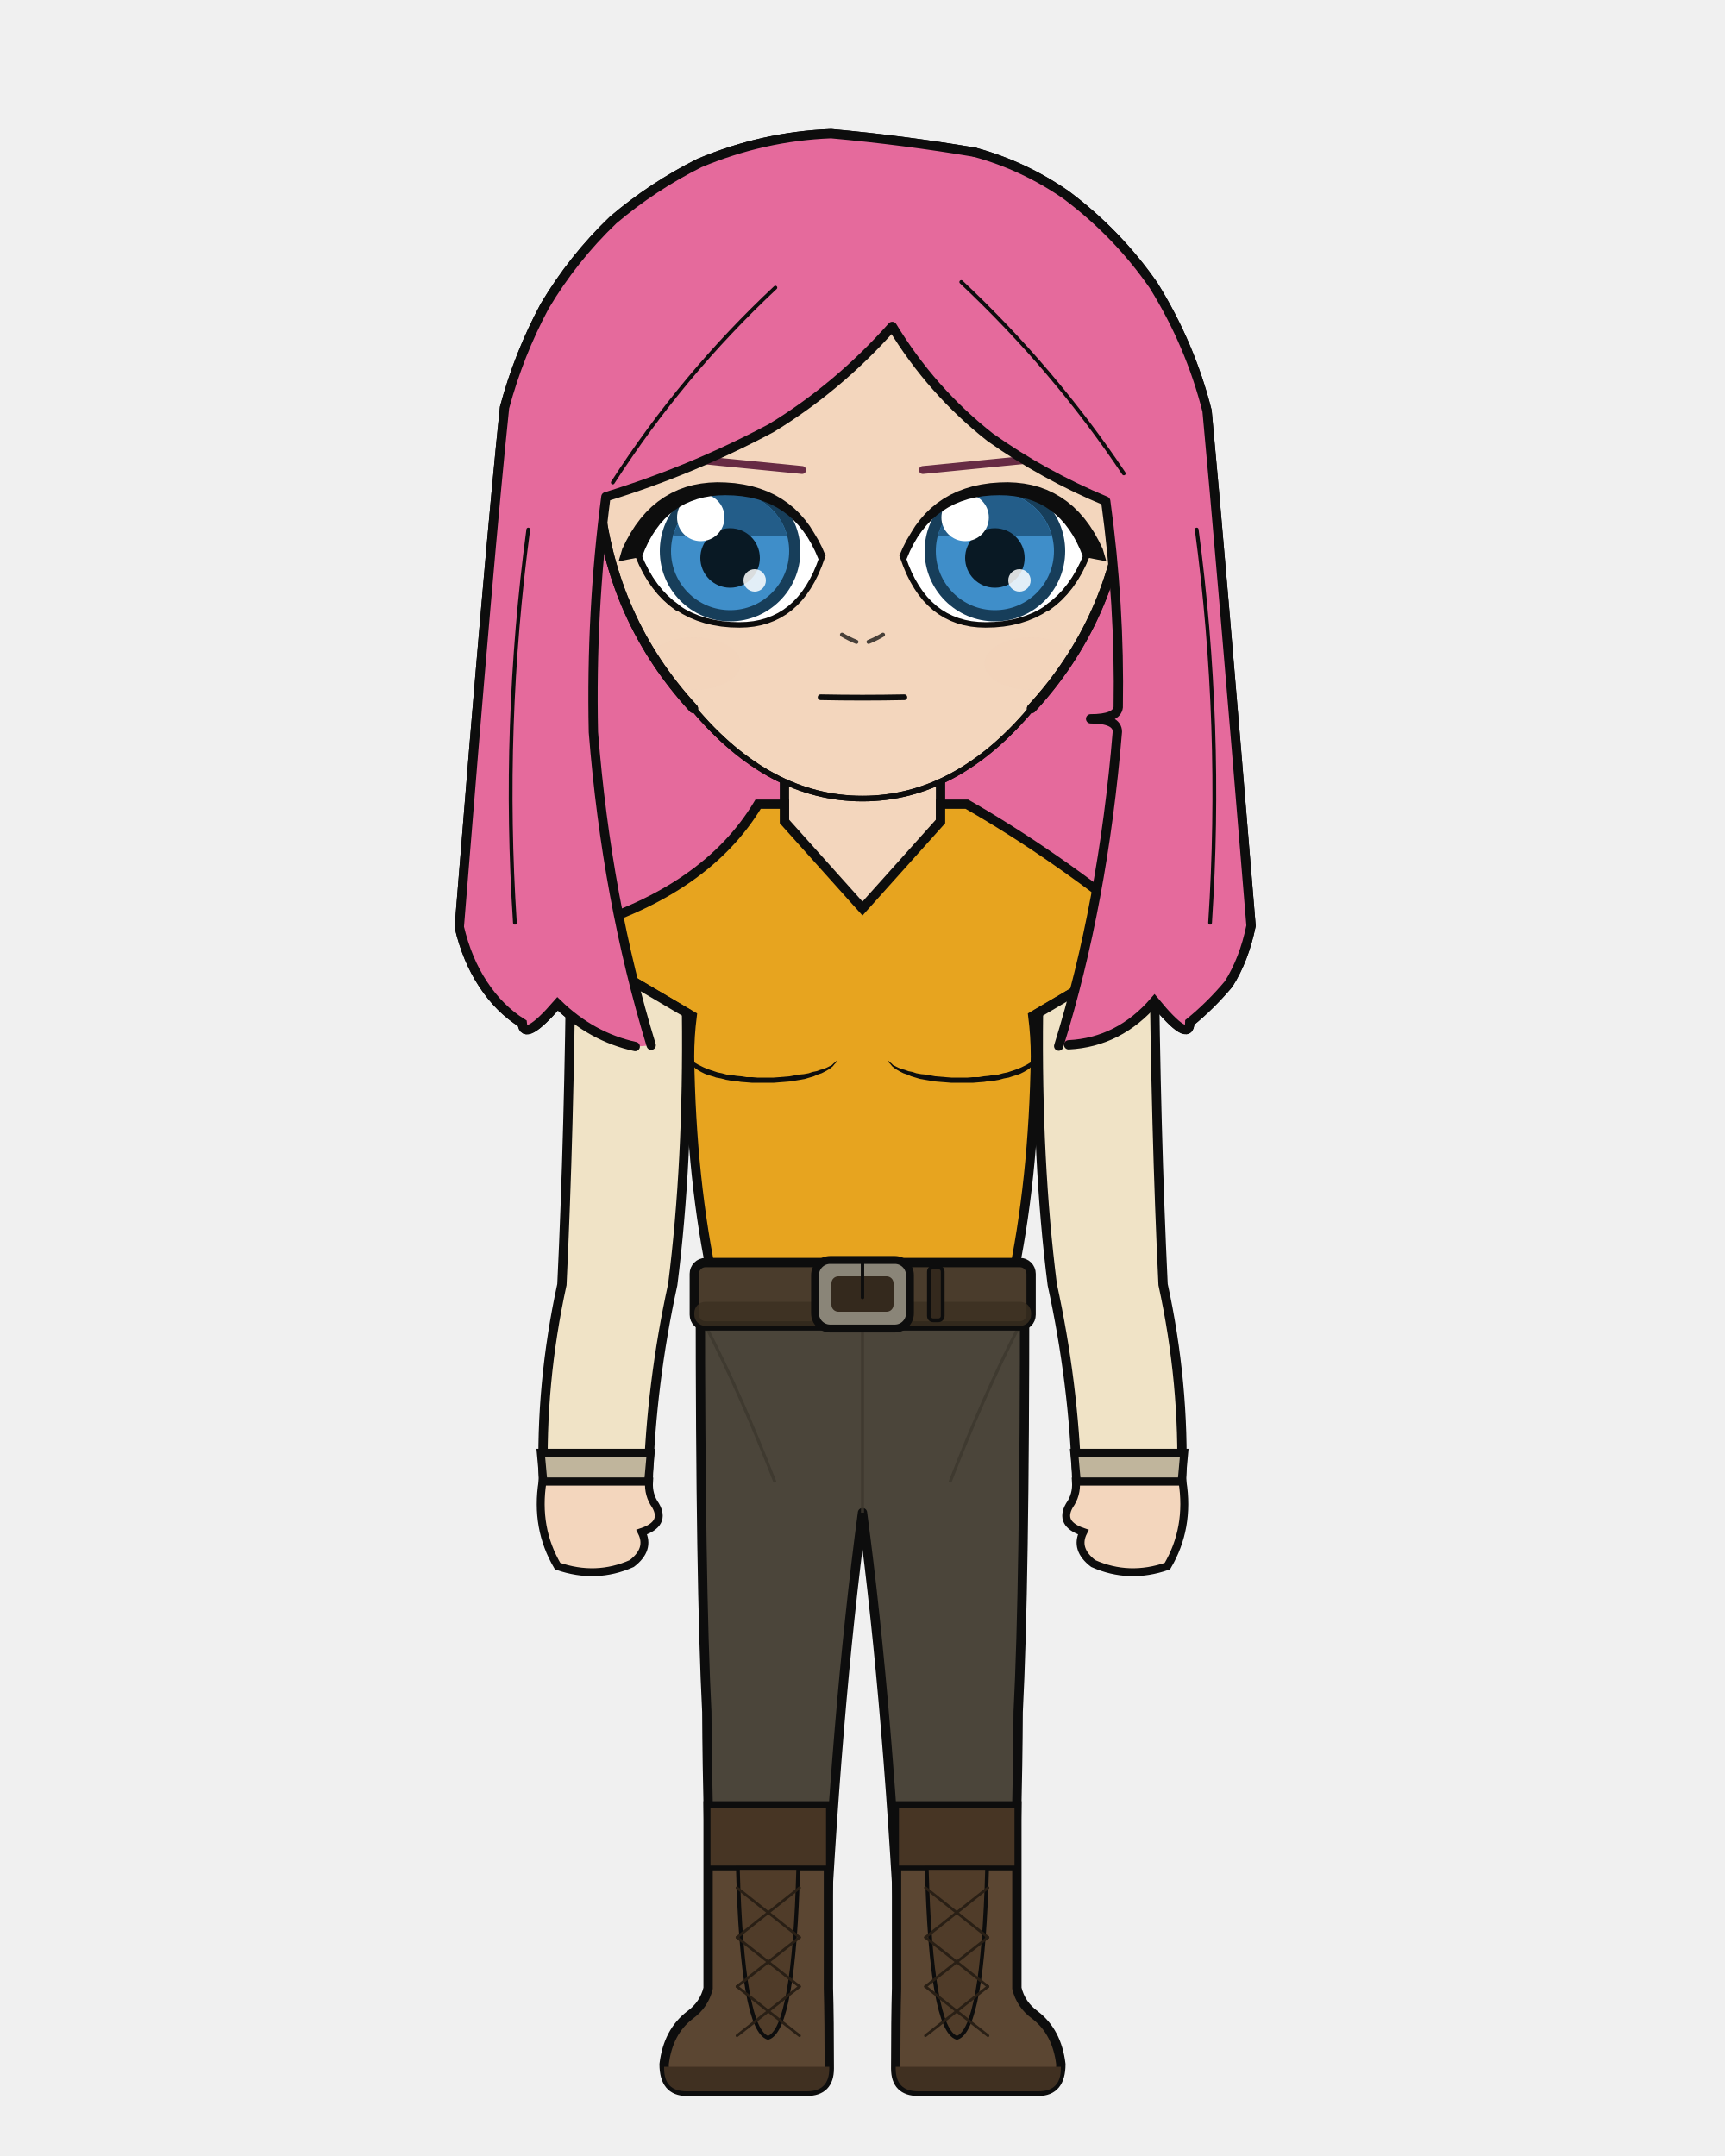
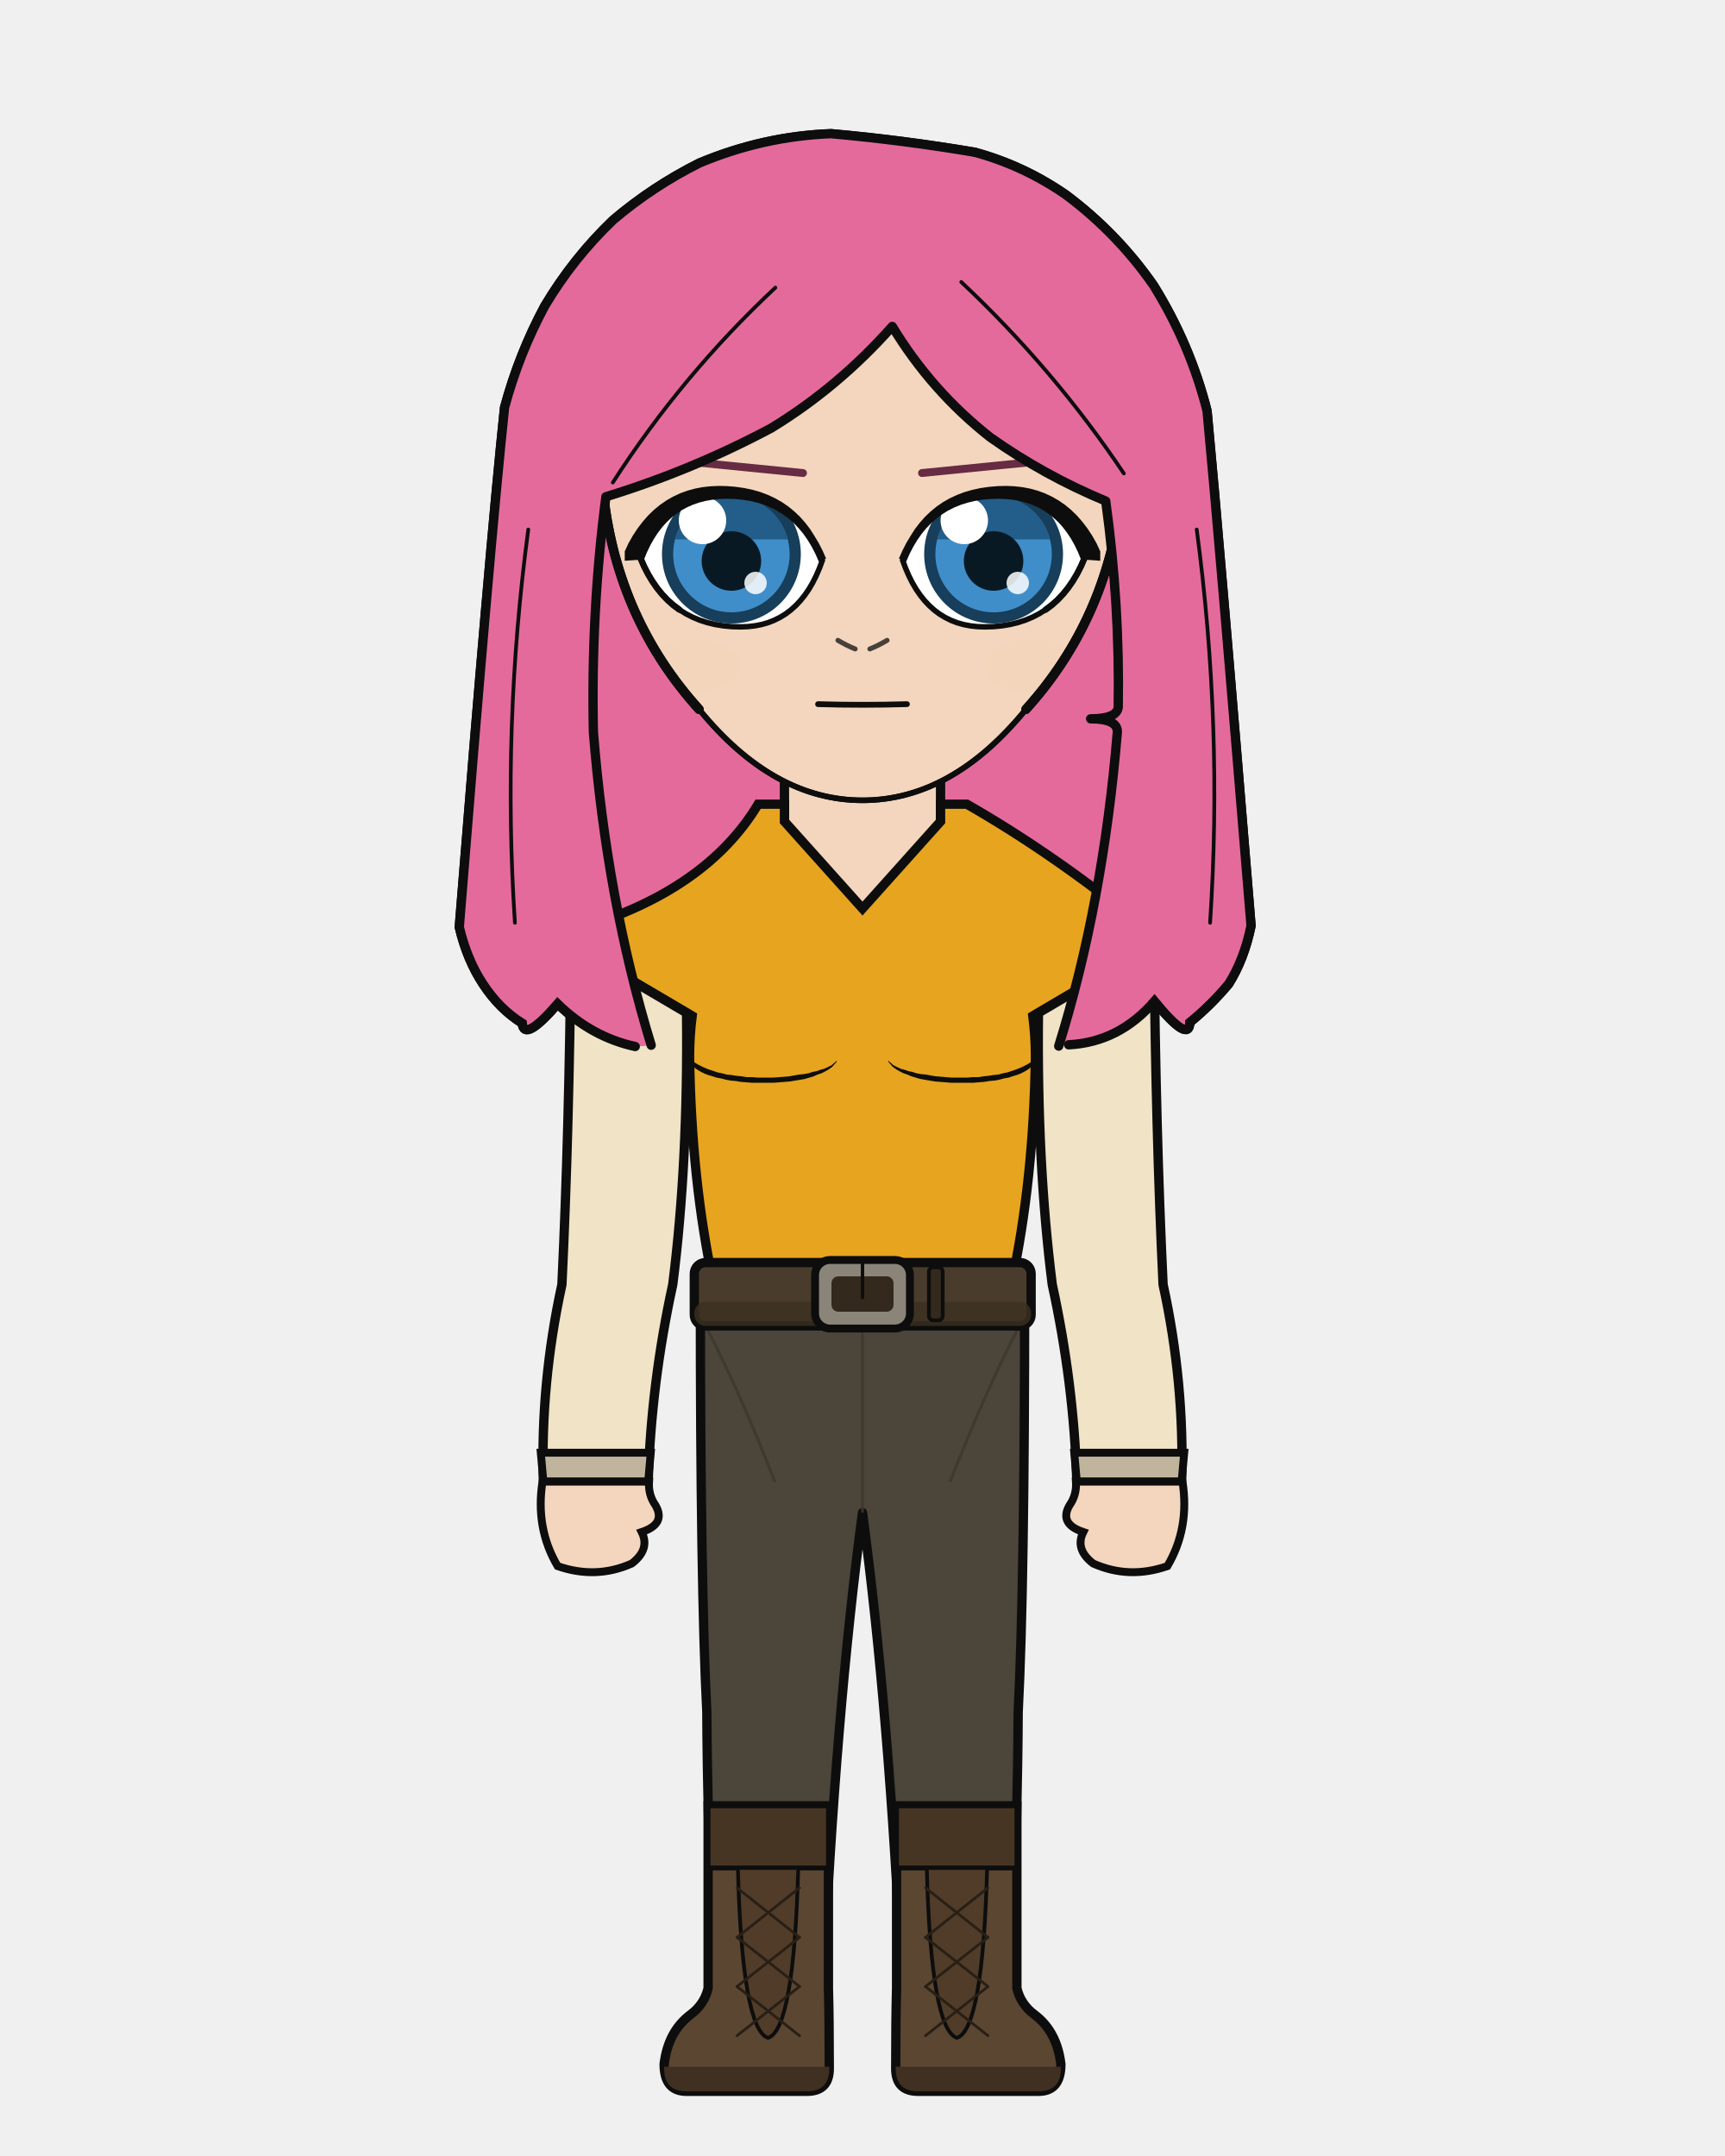
<svg xmlns="http://www.w3.org/2000/svg" width="400" height="500" viewBox="0 0 400 500">
  <defs>
    <clipPath id="hair-front">
      <path d="M 151.0 242.4 Q 140.7 208.7 137.6 169.8 Q 137.0 141.9 140.5 115.2 Q 160.4 109.1 178.8 99.3 Q 194.4 89.8 206.9 75.7 Q 216.0 90.7 229.6 101.4 Q 242.0 110.2 256.4 116.2 Q 259.7 140.2 259.3 164.0 Q 259.0 166.7 252.9 166.7 Q 259.1 166.7 259.1 169.7 Q 255.8 209.5 245.5 242.6 Q 246.7 242.4 247.8 242.3 Q 259.5 241.7 267.7 232.2 Q 275.8 242.1 275.9 237.1 Q 280.7 233.2 284.9 228.2 Q 288.5 222.5 290.1 214.7 Q 282.8 126.0 279.9 95.3 Q 276.0 79.9 267.5 66.2 Q 259.1 54.1 247.2 45.2 Q 237.4 38.4 226.0 35.3 Q 209.4 32.5 192.7 31.0 Q 177.0 31.6 162.2 37.8 Q 151.4 43.2 142.2 51.0 Q 132.9 59.9 126.3 71.0 Q 120.3 82.2 117.0 94.5 Q 113.6 126.6 106.5 215.0 Q 108.3 222.6 112.0 228.2 Q 115.8 234.0 121.1 237.3 Q 121.5 241.8 129.3 232.8 Q 137.2 240.5 147.3 242.7 Q 149.2 242.6 151.0 242.4 Z" />
    </clipPath>
  </defs>
  <path d="M 147.3 242.7 Q 137.2 240.5 129.3 232.8 Q 121.5 241.8 121.1 237.3 Q 115.8 234.0 112.0 228.2 Q 108.3 222.6 106.5 215.0 Q 113.6 126.6 117.0 94.5 Q 120.3 82.2 126.3 71.0 Q 132.9 59.9 142.2 51.0 Q 151.4 43.2 162.2 37.8 Q 177.0 31.6 192.7 31.0 Q 209.4 32.5 226.0 35.3 Q 237.4 38.4 247.2 45.2 Q 259.1 54.1 267.5 66.2 Q 276.0 79.9 279.9 95.3 Q 282.8 126.0 290.1 214.7 Q 288.5 222.5 284.9 228.2 Q 280.7 233.2 275.9 237.1 Q 275.8 242.1 267.7 232.2 Q 259.5 241.7 247.8 242.3 Q 197.6 253.5 147.3 242.7 Z" fill="#e56a9c" />
  <path d="M 147.3 242.7 Q 137.2 240.5 129.3 232.8 Q 121.5 241.8 121.1 237.3 Q 115.8 234.0 112.0 228.2 Q 108.3 222.6 106.5 215.0 Q 113.6 126.6 117.0 94.5 Q 120.3 82.2 126.3 71.0 Q 132.9 59.9 142.2 51.0 Q 151.4 43.2 162.2 37.8 Q 177.0 31.6 192.7 31.0 Q 209.4 32.5 226.0 35.3 Q 237.4 38.4 247.2 45.2 Q 259.1 54.1 267.5 66.2 Q 276.0 79.9 279.9 95.3 Q 282.8 126.0 290.1 214.7 Q 288.5 222.5 284.9 228.2 Q 280.7 233.2 275.9 237.1 Q 275.8 242.1 267.7 232.2 Q 259.5 241.7 247.8 242.3 Q 197.6 253.5 147.3 242.7 Z" fill="none" stroke="#0d0d0d" stroke-width="2.16" stroke-linecap="round" stroke-linejoin="round" />
  <path d="M 181.9 199.2 Q 168.4 215.1 141.0 223.6 Q 136.7 224.9 136.7 229.2 Q 136.7 235.6 150.8 235.6 L 154.9 235.6 L 154.9 231.3 L 164.8 231.3 Q 164.2 240.4 164.2 245.0 Q 164.2 246.5 165.4 247.2 Q 166.5 247.9 166.5 249.4 Q 167.1 275.6 169.8 297.9 Q 169.8 318.7 169.8 335.7 L 194.2 335.7 L 200.0 335.7 L 205.8 335.7 L 230.2 335.7 Q 230.2 318.7 230.2 297.9 Q 232.9 275.6 233.5 249.4 Q 233.5 247.9 234.6 247.2 Q 235.8 246.5 235.8 245.0 Q 235.8 240.4 235.2 235.6 L 235.2 231.3 L 245.1 231.3 L 245.1 235.6 L 249.2 235.6 Q 263.3 235.6 263.3 229.2 Q 263.3 224.9 259.0 223.6 Q 239.2 206.9 218.1 199.2 Z" fill="#f3d6bd" stroke="#0d0d0d" stroke-width="2.16" />
  <rect x="181.9" y="172.5" width="36.3" height="38.0" rx="12.7" fill="#f3d6bd" />
  <line x1="181.9" y1="172.5" x2="181.9" y2="199.2" stroke="#0d0d0d" stroke-width="2.16" />
  <line x1="218.1" y1="172.5" x2="218.1" y2="199.2" stroke="#0d0d0d" stroke-width="2.16" />
  <path d="M 162.4 300.1 L 237.6 300.1 Q 237.6 367.9 236.1 397.0 Q 236.0 419.4 234.6 461.1 L 209.2 461.1 Q 206.2 397.0 200.0 350.8 Q 193.8 397.0 190.8 461.1 L 165.4 461.1 Q 164.0 419.4 163.9 397.0 Q 162.4 367.9 162.4 300.1 Z" fill="#4b453a" stroke="#0d0d0d" stroke-width="2.16" stroke-linejoin="round" />
  <line x1="200.0" y1="306.2" x2="200.0" y2="350.8" stroke="#3c372d" stroke-width="0.71" opacity="0.8" />
  <path d="M 164.0 308.2 Q 171.8 323.4 179.7 343.7" fill="none" stroke="#3c372d" stroke-width="0.71" opacity="0.8" />
  <path d="M 236.0 308.2 Q 228.2 323.4 220.3 343.7" fill="none" stroke="#3c372d" stroke-width="0.71" opacity="0.8" />
  <path d="M 192.1 418.8 L 192.1 461.1 Q 192.3 468.3 192.3 479.7 Q 192.3 485.0 187.1 485.0 L 159.2 485.0 Q 154.0 485.0 154.0 478.7 Q 154.9 471.2 160.0 467.3 Q 163.3 464.9 164.2 461.1 L 164.2 418.8 Z" fill="#5b4632" stroke="#0d0d0d" stroke-width="2.16" />
  <path d="M 192.3 479.3 L 154.0 479.3 L 154.0 479.7 Q 154.0 485.0 159.2 485.0 L 187.1 485.0 Q 192.3 485.0 192.3 479.7 Z" fill="#403021" />
  <rect x="164.2" y="418.8" width="27.9" height="14.4" fill="#473524" stroke="#0d0d0d" stroke-width="1.11" />
  <path d="M 171.1 433.2 L 185.1 433.2 Q 184.1 470.7 178.1 472.6 Q 172.1 470.7 171.1 433.2 Z" fill="#503c29" stroke="#0d0d0d" stroke-width="0.87" />
  <line x1="185.4" y1="437.8" x2="170.9" y2="449.3" stroke="#291f15" stroke-width="0.63" stroke-linecap="round" />
  <line x1="170.9" y1="437.8" x2="185.4" y2="449.3" stroke="#291f15" stroke-width="0.63" stroke-linecap="round" />
  <line x1="185.4" y1="449.3" x2="170.9" y2="460.7" stroke="#291f15" stroke-width="0.63" stroke-linecap="round" />
  <line x1="170.9" y1="449.3" x2="185.4" y2="460.7" stroke="#291f15" stroke-width="0.63" stroke-linecap="round" />
  <line x1="185.4" y1="460.7" x2="170.9" y2="472.1" stroke="#291f15" stroke-width="0.63" stroke-linecap="round" />
  <line x1="170.9" y1="460.7" x2="185.4" y2="472.1" stroke="#291f15" stroke-width="0.63" stroke-linecap="round" />
  <path d="M 207.9 418.8 L 207.9 461.1 Q 207.7 468.3 207.7 479.7 Q 207.7 485.0 212.9 485.0 L 240.8 485.0 Q 246.0 485.0 246.0 478.7 Q 245.1 471.2 240.0 467.3 Q 236.7 464.9 235.8 461.1 L 235.8 418.8 Z" fill="#5b4632" stroke="#0d0d0d" stroke-width="2.16" />
  <path d="M 207.7 479.3 L 246.0 479.3 L 246.0 479.7 Q 246.0 485.0 240.8 485.0 L 212.9 485.0 Q 207.7 485.0 207.7 479.7 Z" fill="#403021" />
  <rect x="207.9" y="418.8" width="27.9" height="14.4" fill="#473524" stroke="#0d0d0d" stroke-width="1.11" />
  <path d="M 214.9 433.2 L 228.9 433.2 Q 227.9 470.7 221.9 472.6 Q 215.9 470.7 214.9 433.2 Z" fill="#503c29" stroke="#0d0d0d" stroke-width="0.87" />
  <line x1="229.1" y1="437.8" x2="214.6" y2="449.3" stroke="#291f15" stroke-width="0.63" stroke-linecap="round" />
  <line x1="214.6" y1="437.8" x2="229.1" y2="449.3" stroke="#291f15" stroke-width="0.63" stroke-linecap="round" />
  <line x1="229.1" y1="449.3" x2="214.6" y2="460.7" stroke="#291f15" stroke-width="0.63" stroke-linecap="round" />
  <line x1="214.6" y1="449.3" x2="229.1" y2="460.7" stroke="#291f15" stroke-width="0.63" stroke-linecap="round" />
  <line x1="229.1" y1="460.7" x2="214.6" y2="472.1" stroke="#291f15" stroke-width="0.63" stroke-linecap="round" />
  <line x1="214.6" y1="460.7" x2="229.1" y2="472.1" stroke="#291f15" stroke-width="0.63" stroke-linecap="round" />
  <path d="M 175.8 186.5 Q 163.8 206.5 134.4 215.3 Q 127.7 216.3 133.5 219.7 L 160.5 235.6 Q 159.9 240.3 159.9 245.0 Q 160.3 273.8 165.5 297.9 Q 165.2 299.1 165.2 300.1 L 234.8 300.1 Q 234.8 299.1 234.5 297.9 Q 239.7 273.8 240.1 245.0 Q 240.1 240.3 239.5 235.6 L 266.5 219.7 Q 272.3 216.3 265.6 215.3 Q 244.8 198.3 224.2 186.5 L 218.1 186.5 L 218.1 190.5 L 200.0 210.7 L 181.9 190.5 L 181.9 186.5 Z" fill="#e7a41f" stroke="#0d0d0d" stroke-width="2.16" />
  <path d="M 159.9 245.0 L 160.1 245.4 L 160.3 245.7 L 160.6 246.0 L 160.9 246.3 L 161.4 246.6 L 161.9 246.9 L 162.5 247.2 L 163.1 247.5 L 163.8 247.8 L 164.6 248.1 L 165.5 248.4 L 166.4 248.7 L 167.4 248.9 L 168.5 249.2 L 169.6 249.3 L 170.8 249.5 L 171.9 249.6 L 173.1 249.8 L 174.4 249.8 L 175.6 249.9 L 176.9 249.9 L 178.2 249.9 L 179.4 249.9 L 180.7 249.8 L 181.9 249.7 L 183.1 249.6 L 184.2 249.4 L 185.3 249.2 L 186.4 249.1 L 187.5 248.9 L 188.4 248.6 L 189.4 248.4 L 190.2 248.1 L 191.0 247.9 L 191.7 247.6 L 192.3 247.3 L 192.9 247.0 L 193.3 246.6 L 193.7 246.3 L 194.1 245.9 L 194.1 245.9 L 193.9 246.4 L 193.5 246.8 L 193.1 247.3 L 192.6 247.7 L 192.0 248.1 L 191.3 248.5 L 190.5 248.9 L 189.6 249.2 L 188.7 249.6 L 187.7 249.9 L 186.7 250.2 L 185.6 250.4 L 184.4 250.6 L 183.2 250.8 L 182.0 250.9 L 180.7 251.0 L 179.5 251.1 L 178.2 251.1 L 176.9 251.1 L 175.6 251.1 L 174.3 251.1 L 173.1 251.0 L 171.8 250.9 L 170.6 250.7 L 169.4 250.6 L 168.3 250.4 L 167.2 250.1 L 166.1 249.9 L 165.2 249.6 L 164.2 249.3 L 163.4 249.0 L 162.6 248.6 L 161.9 248.2 L 161.3 247.8 L 160.8 247.3 L 160.4 246.9 L 160.1 246.4 L 159.9 245.9 L 159.8 245.4 L 159.9 245.0 Z" fill="#0d0d0d" stroke="none" />
  <path d="M 240.1 245.0 L 239.9 245.4 L 239.7 245.7 L 239.4 246.0 L 239.1 246.3 L 238.6 246.6 L 238.1 246.9 L 237.5 247.2 L 236.9 247.5 L 236.2 247.8 L 235.4 248.1 L 234.5 248.4 L 233.6 248.7 L 232.6 248.9 L 231.5 249.2 L 230.4 249.3 L 229.2 249.5 L 228.1 249.6 L 226.9 249.8 L 225.6 249.8 L 224.4 249.9 L 223.1 249.9 L 221.8 249.9 L 220.6 249.9 L 219.3 249.8 L 218.1 249.7 L 216.9 249.6 L 215.8 249.4 L 214.7 249.2 L 213.6 249.1 L 212.5 248.9 L 211.6 248.6 L 210.6 248.4 L 209.8 248.1 L 209.0 247.9 L 208.3 247.6 L 207.7 247.3 L 207.1 247.0 L 206.7 246.6 L 206.3 246.3 L 205.9 245.9 L 205.9 245.9 L 206.1 246.4 L 206.5 246.8 L 206.9 247.3 L 207.4 247.7 L 208.0 248.1 L 208.7 248.5 L 209.5 248.9 L 210.4 249.2 L 211.3 249.6 L 212.3 249.9 L 213.3 250.2 L 214.4 250.4 L 215.6 250.6 L 216.8 250.8 L 218.0 250.9 L 219.3 251.0 L 220.5 251.1 L 221.8 251.1 L 223.1 251.1 L 224.4 251.1 L 225.7 251.1 L 226.9 251.0 L 228.2 250.9 L 229.4 250.7 L 230.6 250.6 L 231.7 250.4 L 232.8 250.1 L 233.9 249.9 L 234.8 249.6 L 235.8 249.3 L 236.6 249.0 L 237.4 248.6 L 238.1 248.2 L 238.7 247.8 L 239.2 247.3 L 239.6 246.9 L 239.9 246.4 L 240.1 245.9 L 240.2 245.4 L 240.1 245.0 Z" fill="#0d0d0d" stroke="none" />
  <rect x="161.0" y="292.8" width="78.1" height="14.7" rx="2.6" fill="#4a3c2c" stroke="#0d0d0d" stroke-width="2.16" />
  <rect x="161.0" y="301.9" width="78.1" height="5.6" rx="2.6" fill="#3b2f21" opacity="0.8" />
  <rect x="189.0" y="292.2" width="22.0" height="15.9" rx="3.5" fill="#8a8578" stroke="#0d0d0d" stroke-width="1.83" />
  <rect x="192.8" y="296.0" width="14.4" height="8.2" rx="1.6" fill="#34291d" />
  <line x1="200.0" y1="292.2" x2="200.0" y2="300.9" stroke="#0d0d0d" stroke-width="0.79" stroke-linecap="round" />
  <rect x="215.4" y="293.9" width="3.2" height="12.3" rx="1.0" fill="#34291d" stroke="#0d0d0d" stroke-width="0.87" />
  <path d="M 159.2 234.9 L 132.4 219.1 Q 132.0 262.4 130.3 297.9 Q 125.3 320.8 126.0 343.6 L 150.3 343.6 Q 151.0 320.8 156.0 297.9 Q 159.6 269.5 159.2 234.9 Z" fill="#f0e3c6" stroke="#0d0d0d" stroke-width="2.16" />
  <path d="M 125.4 336.9 L 150.9 336.9 L 150.3 343.6 L 126.0 343.6 Z" fill="#c0b59c" stroke="#0d0d0d" stroke-width="1.83" />
  <path d="M 125.8 343.6 Q 124.1 354.4 129.3 363.2 Q 138.2 366.3 146.5 362.6 Q 150.8 359.3 148.8 355.3 Q 154.5 353.4 152.0 349.1 Q 150.3 346.7 150.5 343.6 Z" fill="#f3d6bd" stroke="#0d0d0d" stroke-width="1.83" />
  <path d="M 240.8 234.9 L 267.6 219.1 Q 268.0 262.4 269.7 297.9 Q 274.7 320.8 274.0 343.6 L 249.7 343.6 Q 249.0 320.8 244.0 297.9 Q 240.4 269.5 240.8 234.9 Z" fill="#f0e3c6" stroke="#0d0d0d" stroke-width="2.16" />
  <path d="M 249.1 336.9 L 274.6 336.9 L 274.0 343.6 L 249.7 343.6 Z" fill="#c0b59c" stroke="#0d0d0d" stroke-width="1.83" />
  <path d="M 274.2 343.6 Q 275.9 354.4 270.7 363.2 Q 261.8 366.3 253.5 362.6 Q 249.2 359.3 251.2 355.3 Q 245.5 353.4 248.0 349.1 Q 249.7 346.7 249.5 343.6 Z" fill="#f3d6bd" stroke="#0d0d0d" stroke-width="1.83" />
  <defs>
    <mask id="bust-9216be6920" maskUnits="userSpaceOnUse" x="0" y="0" width="400" height="500">
      <path d="M 160.5 235.6 Q 159.9 240.3 159.9 245.0 Q 160.3 273.8 165.5 297.9 L 168.4 297.9 Q 164.9 269.9 164.9 235.6 Z M 239.5 235.6 Q 240.1 240.3 240.1 245.0 Q 239.7 273.8 234.5 297.9 L 231.6 297.9 Q 235.1 269.9 235.1 235.6 Z" fill="white" />
    </mask>
    <clipPath id="bust-arms-363a03a565">
      <path d="M 159.2 234.9 L 132.4 219.1 Q 132.0 262.4 130.3 297.9 Q 125.3 320.8 126.0 343.6 L 150.3 343.6 Q 151.0 320.8 156.0 297.9 Q 159.6 269.5 159.2 234.9 Z" />
      <path d="M 240.8 234.9 L 267.6 219.1 Q 268.0 262.4 269.7 297.9 Q 274.7 320.8 274.0 343.6 L 249.7 343.6 Q 249.0 320.8 244.0 297.9 Q 240.4 269.5 240.8 234.9 Z" />
    </clipPath>
  </defs>
  <g mask="url(#bust-9216be6920)">
    <path d="M 175.8 186.5 Q 163.8 206.5 134.4 215.3 Q 127.7 216.3 133.5 219.7 L 160.5 235.6 Q 159.9 240.3 159.9 245.0 Q 160.3 273.8 165.5 297.9 Q 165.2 299.1 165.2 300.1 L 234.8 300.1 Q 234.8 299.1 234.5 297.9 Q 239.7 273.8 240.1 245.0 Q 240.1 240.3 239.5 235.6 L 266.5 219.7 Q 272.3 216.3 265.6 215.3 Q 244.8 198.3 224.2 186.5 L 218.1 186.5 L 218.1 190.5 L 200.0 210.7 L 181.9 190.5 L 181.9 186.5 Z" fill="#e7a41f" stroke="#0d0d0d" stroke-width="2.16" />
    <path d="M 159.9 245.0 L 160.1 245.4 L 160.3 245.7 L 160.6 246.0 L 160.9 246.3 L 161.4 246.6 L 161.9 246.9 L 162.5 247.2 L 163.1 247.5 L 163.8 247.8 L 164.6 248.1 L 165.5 248.4 L 166.4 248.7 L 167.4 248.9 L 168.5 249.2 L 169.6 249.3 L 170.8 249.5 L 171.9 249.6 L 173.1 249.8 L 174.4 249.8 L 175.6 249.9 L 176.9 249.9 L 178.2 249.9 L 179.4 249.9 L 180.7 249.8 L 181.9 249.7 L 183.1 249.6 L 184.2 249.4 L 185.3 249.2 L 186.4 249.1 L 187.5 248.9 L 188.4 248.6 L 189.4 248.4 L 190.2 248.1 L 191.0 247.9 L 191.7 247.6 L 192.3 247.3 L 192.9 247.0 L 193.3 246.6 L 193.7 246.3 L 194.1 245.9 L 194.1 245.9 L 193.9 246.4 L 193.5 246.8 L 193.1 247.3 L 192.6 247.7 L 192.0 248.1 L 191.3 248.5 L 190.5 248.9 L 189.6 249.2 L 188.7 249.6 L 187.7 249.9 L 186.7 250.2 L 185.6 250.4 L 184.4 250.6 L 183.2 250.8 L 182.0 250.9 L 180.7 251.0 L 179.5 251.1 L 178.2 251.1 L 176.9 251.1 L 175.6 251.1 L 174.3 251.1 L 173.1 251.0 L 171.8 250.9 L 170.6 250.7 L 169.4 250.6 L 168.3 250.4 L 167.2 250.1 L 166.1 249.9 L 165.2 249.6 L 164.2 249.3 L 163.4 249.0 L 162.6 248.6 L 161.9 248.2 L 161.3 247.8 L 160.8 247.3 L 160.4 246.9 L 160.1 246.4 L 159.9 245.9 L 159.8 245.4 L 159.9 245.0 Z" fill="#0d0d0d" stroke="none" />
    <path d="M 240.1 245.0 L 239.9 245.4 L 239.7 245.7 L 239.4 246.0 L 239.1 246.3 L 238.6 246.6 L 238.1 246.9 L 237.5 247.2 L 236.9 247.5 L 236.2 247.8 L 235.4 248.1 L 234.5 248.4 L 233.6 248.7 L 232.6 248.9 L 231.5 249.2 L 230.4 249.3 L 229.2 249.5 L 228.1 249.6 L 226.9 249.8 L 225.6 249.8 L 224.4 249.9 L 223.1 249.9 L 221.8 249.9 L 220.6 249.9 L 219.3 249.8 L 218.1 249.7 L 216.9 249.6 L 215.8 249.4 L 214.7 249.2 L 213.6 249.1 L 212.5 248.9 L 211.6 248.6 L 210.6 248.4 L 209.8 248.1 L 209.0 247.9 L 208.3 247.6 L 207.7 247.3 L 207.1 247.0 L 206.7 246.6 L 206.3 246.3 L 205.9 245.9 L 205.9 245.9 L 206.1 246.4 L 206.5 246.8 L 206.9 247.3 L 207.4 247.7 L 208.0 248.1 L 208.7 248.5 L 209.5 248.9 L 210.4 249.2 L 211.3 249.6 L 212.3 249.9 L 213.3 250.2 L 214.4 250.4 L 215.6 250.6 L 216.8 250.8 L 218.0 250.9 L 219.3 251.0 L 220.5 251.1 L 221.8 251.1 L 223.1 251.1 L 224.4 251.1 L 225.7 251.1 L 226.9 251.0 L 228.2 250.9 L 229.4 250.7 L 230.6 250.6 L 231.7 250.4 L 232.8 250.1 L 233.9 249.9 L 234.8 249.6 L 235.8 249.3 L 236.6 249.0 L 237.4 248.6 L 238.1 248.2 L 238.7 247.8 L 239.2 247.3 L 239.6 246.9 L 239.9 246.4 L 240.1 245.9 L 240.2 245.4 L 240.1 245.0 Z" fill="#0d0d0d" stroke="none" />
    <rect x="161.0" y="292.8" width="78.1" height="14.7" rx="2.6" fill="#4a3c2c" stroke="#0d0d0d" stroke-width="2.16" />
    <rect x="161.0" y="301.9" width="78.1" height="5.6" rx="2.6" fill="#3b2f21" opacity="0.8" />
    <rect x="189.0" y="292.2" width="22.0" height="15.9" rx="3.5" fill="#8a8578" stroke="#0d0d0d" stroke-width="1.83" />
    <rect x="192.8" y="296.0" width="14.4" height="8.2" rx="1.6" fill="#34291d" />
    <line x1="200.0" y1="292.2" x2="200.0" y2="300.9" stroke="#0d0d0d" stroke-width="0.79" stroke-linecap="round" />
    <rect x="215.4" y="293.9" width="3.2" height="12.3" rx="1.0" fill="#34291d" stroke="#0d0d0d" stroke-width="0.87" />
  </g>
  <path d="M 160.5 235.6 Q 159.9 240.3 159.9 245.0 Q 160.3 273.8 165.5 297.9  M 239.5 235.6 Q 240.1 240.3 240.1 245.0 Q 239.7 273.8 234.5 297.9 " fill="none" stroke="#0d0d0d" stroke-width="2.16" stroke-linecap="round" clip-path="url(#bust-arms-363a03a565)" />
-   <path d="M 200.0 47.9 Q 225.7 47.9 243.9 67.6 Q 262.1 87.3 261.1 115.2 Q 258.2 143.7 239.2 164.3 Q 221.7 185.2 200.0 185.2 Q 178.3 185.2 160.8 164.3 Q 141.8 143.7 138.9 115.2 Q 137.9 87.3 156.1 67.6 Q 174.3 47.9 200.0 47.9 Z" fill="#f3d6bd" />
-   <path d="M 160.8 164.3 Q 141.8 143.7 138.9 115.2 Q 137.9 87.3 156.1 67.6 Q 174.3 47.9 200.0 47.9 Q 225.7 47.9 243.9 67.6 Q 262.1 87.3 261.1 115.2 Q 258.2 143.7 239.2 164.3" fill="none" stroke="#0d0d0d" stroke-width="2.16" stroke-linecap="round" />
-   <path d="M 239.2 164.3 Q 221.7 185.2 200.0 185.2 Q 178.3 185.2 160.8 164.3" fill="none" stroke="#0d0d0d" stroke-width="1.29" stroke-linecap="round" />
-   <line x1="186.0" y1="109.0" x2="152.6" y2="105.7" stroke="#672b44" stroke-width="1.83" stroke-linecap="round" />
+   <path d="M 200.0 47.9 Q 225.4 47.9 243.3 67.6 Q 261.2 87.3 260.0 115.2 Q 256.6 143.8 237.9 164.5 Q 220.7 185.6 200.0 185.6 Q 179.3 185.6 162.1 164.5 Q 143.4 143.8 140.0 115.2 Q 138.8 87.3 156.7 67.6 Q 174.6 47.9 200.0 47.9 Z" fill="#f3d6bd" />
+   <path d="M 162.1 164.5 Q 143.4 143.8 140.0 115.2 Q 138.8 87.3 156.7 67.6 Q 174.6 47.9 200.0 47.9 Q 225.4 47.9 243.3 67.6 Q 261.2 87.3 260.0 115.2 Q 256.6 143.8 237.9 164.5" fill="none" stroke="#0d0d0d" stroke-width="2.16" stroke-linecap="round" />
+   <path d="M 237.9 164.5 Q 220.7 185.6 200.0 185.6 Q 179.3 185.6 162.1 164.5" fill="none" stroke="#0d0d0d" stroke-width="1.29" stroke-linecap="round" />
+   <line x1="186.2" y1="109.7" x2="153.0" y2="106.4" stroke="#672b44" stroke-width="1.83" stroke-linecap="round" />
  <defs>
    <clipPath id="eye-l">
-       <path d="M 190.6 129.3 Q 184.5 113.9 168.3 113.9 Q 153.5 113.9 148.0 128.8 Q 154.4 144.9 171.5 144.9 Q 185.4 144.9 190.6 129.3 Z" />
+       <path d="M 190.7 129.9 Q 184.6 114.8 168.5 114.8 Q 154.1 114.8 148.5 129.4 Q 154.9 145.4 171.7 145.4 Q 185.4 145.4 190.7 129.9 Z" />
    </clipPath>
  </defs>
-   <path d="M 190.6 129.3 Q 184.5 113.9 168.3 113.9 Q 153.5 113.9 148.0 128.8 Q 154.4 144.9 171.5 144.9 Q 185.4 144.9 190.6 129.3 Z" fill="white" stroke="none" />
+   <path d="M 190.7 129.9 Q 184.6 114.8 168.5 114.8 Q 154.1 114.8 148.5 129.4 Q 154.9 145.4 171.7 145.4 Q 185.4 145.4 190.7 129.9 Z" fill="white" stroke="none" />
  <g clip-path="url(#eye-l)">
-     <circle cx="169.3" cy="127.8" r="16.3" fill="#173e5a" />
-     <circle cx="169.3" cy="127.8" r="13.7" fill="#3f8ec9" />
-     <path d="M 156.08 124.38 A 13.67 13.67 0 0 1 182.56 124.38 Z" fill="#235d89" />
-     <circle cx="169.3" cy="129.4" r="6.9" fill="#091924" />
-     <circle cx="162.5" cy="120.0" r="5.5" fill="white" />
-     <circle cx="175.0" cy="134.6" r="2.6" fill="white" opacity="0.85" />
+     <circle cx="169.6" cy="128.5" r="16.1" fill="#173e5a" />
+     <circle cx="169.6" cy="128.5" r="13.5" fill="#3f8ec9" />
+     <path d="M 156.53 125.09 A 13.51 13.51 0 0 1 182.68 125.09 Z" fill="#235d89" />
+     <circle cx="169.6" cy="130.1" r="6.9" fill="#091924" />
+     <circle cx="162.9" cy="120.7" r="5.5" fill="white" />
+     <circle cx="175.2" cy="135.2" r="2.6" fill="white" opacity="0.85" />
  </g>
-   <path d="M 148.01 128.78 L 148.85 130.73 L 149.77 132.56 L 150.78 134.27 L 151.87 135.84 L 153.04 137.29 L 154.30 138.62 L 155.63 139.81 L 157.06 140.89 L 158.56 141.83 L 160.15 142.65 L 161.83 143.34 L 163.59 143.91 L 165.43 144.35 L 167.35 144.67 L 169.36 144.86 L 171.45 144.92 L 173.16 144.86 L 174.81 144.68 L 176.38 144.37 L 177.89 143.94 L 179.32 143.39 L 180.69 142.72 L 181.99 141.93 L 183.23 141.01 L 184.39 139.97 L 185.49 138.81 L 186.51 137.53 L 187.47 136.12 L 188.36 134.60 L 189.19 132.95 L 189.94 131.17 L 190.63 129.28" fill="none" stroke="#0d0d0d" stroke-width="1.27" stroke-linecap="round" />
-   <path d="M 148.01 128.78 L 148.85 130.73 L 149.77 132.56 L 150.78 134.27 L 151.87 135.84 L 153.04 137.29 L 154.30 138.62 L 155.63 139.81 L 157.06 140.89" fill="none" stroke="#0d0d0d" stroke-width="1.47" stroke-linecap="round" />
-   <path d="M 191.47 128.92 L 190.66 127.03 L 189.75 125.24 L 188.76 123.57 L 187.75 121.96 L 186.63 120.48 L 185.42 119.10 L 184.12 117.84 L 182.72 116.70 L 181.23 115.67 L 179.65 114.76 L 177.97 113.97 L 176.20 113.31 L 174.35 112.76 L 172.40 112.35 L 170.37 112.05 L 168.26 111.89 L 166.31 111.84 L 164.41 111.93 L 162.56 112.14 L 160.75 112.48 L 159.00 112.96 L 157.30 113.58 L 155.66 114.35 L 154.08 115.26 L 152.57 116.31 L 151.13 117.50 L 149.78 118.83 L 148.51 120.29 L 147.32 121.88 L 146.22 123.60 L 145.20 125.44 L 144.30 127.29 L 143.45 130.18 L 148.87 129.12 L 149.58 127.35 L 150.35 125.71 L 151.19 124.20 L 152.09 122.81 L 153.06 121.53 L 154.10 120.36 L 155.20 119.31 L 156.37 118.38 L 157.60 117.55 L 158.90 116.83 L 160.28 116.23 L 161.72 115.73 L 163.24 115.34 L 164.84 115.06 L 166.51 114.89 L 168.25 114.84 L 170.20 114.90 L 172.05 115.07 L 173.83 115.36 L 175.52 115.76 L 177.12 116.28 L 178.65 116.91 L 180.10 117.66 L 181.48 118.52 L 182.77 119.49 L 183.99 120.58 L 185.14 121.79 L 186.21 123.11 L 187.22 124.55 L 188.14 126.12 L 189.00 127.81 L 189.78 129.64 Z" fill="#0d0d0d" stroke="none" />
-   <line x1="214.0" y1="109.0" x2="247.4" y2="105.7" stroke="#672b44" stroke-width="1.83" stroke-linecap="round" />
+   <path d="M 148.50 129.39 L 149.34 131.32 L 150.27 133.14 L 151.28 134.82 L 152.37 136.39 L 153.53 137.82 L 154.78 139.14 L 156.11 140.32 L 157.52 141.38 L 159.02 142.32 L 160.59 143.13 L 162.24 143.82 L 163.97 144.38 L 165.79 144.82 L 167.68 145.13 L 169.66 145.32 L 171.72 145.38 L 173.40 145.32 L 175.01 145.14 L 176.56 144.84 L 178.05 144.42 L 179.47 143.87 L 180.82 143.20 L 182.11 142.42 L 183.33 141.51 L 184.48 140.48 L 185.57 139.33 L 186.59 138.06 L 187.55 136.67 L 188.44 135.15 L 189.26 133.52 L 190.02 131.76 L 190.71 129.89" fill="none" stroke="#0d0d0d" stroke-width="1.27" stroke-linecap="round" />
+   <path d="M 148.50 129.39 L 149.34 131.32 L 150.27 133.14 L 151.28 134.82 L 152.37 136.39 L 153.53 137.82 L 154.78 139.14 L 156.11 140.32 L 157.52 141.38" fill="none" stroke="#0d0d0d" stroke-width="1.47" stroke-linecap="round" />
+   <path d="M 191.55 129.52 L 190.73 127.66 L 189.82 125.89 L 188.83 124.24 L 187.82 122.66 L 186.70 121.20 L 185.50 119.85 L 184.20 118.61 L 182.82 117.48 L 181.34 116.46 L 179.78 115.57 L 178.12 114.79 L 176.38 114.13 L 174.55 113.60 L 172.63 113.19 L 170.63 112.90 L 168.55 112.73 L 166.63 112.69 L 164.76 112.77 L 162.94 112.97 L 161.16 113.31 L 159.43 113.78 L 157.75 114.39 L 156.12 115.15 L 154.56 116.04 L 153.06 117.07 L 151.64 118.24 L 150.29 119.55 L 149.03 120.99 L 147.84 122.55 L 146.73 124.24 L 145.71 126.04 L 144.87 127.87 L 144.87 130.05 L 149.34 129.74 L 150.06 127.99 L 150.84 126.38 L 151.68 124.89 L 152.59 123.52 L 153.55 122.26 L 154.58 121.11 L 155.68 120.08 L 156.83 119.16 L 158.06 118.34 L 159.34 117.64 L 160.70 117.04 L 162.13 116.55 L 163.62 116.17 L 165.19 115.89 L 166.83 115.73 L 168.55 115.67 L 170.46 115.73 L 172.28 115.90 L 174.03 116.19 L 175.69 116.59 L 177.28 117.10 L 178.79 117.72 L 180.22 118.45 L 181.58 119.30 L 182.86 120.26 L 184.08 121.33 L 185.22 122.52 L 186.29 123.82 L 187.29 125.24 L 188.22 126.79 L 189.08 128.45 L 189.87 130.25 Z" fill="#0d0d0d" stroke="none" />
+   <line x1="213.8" y1="109.7" x2="247.0" y2="106.4" stroke="#672b44" stroke-width="1.83" stroke-linecap="round" />
  <defs>
    <clipPath id="eye-r">
-       <path d="M 209.4 129.3 Q 215.5 113.9 231.7 113.9 Q 246.5 113.9 252.0 128.8 Q 245.6 144.9 228.5 144.9 Q 214.6 144.9 209.4 129.3 Z" />
+       <path d="M 209.3 129.9 Q 215.4 114.8 231.5 114.8 Q 245.9 114.8 251.5 129.4 Q 245.1 145.4 228.3 145.4 Q 214.6 145.4 209.3 129.9 Z" />
    </clipPath>
  </defs>
-   <path d="M 209.4 129.3 Q 215.5 113.9 231.7 113.9 Q 246.5 113.9 252.0 128.8 Q 245.6 144.9 228.5 144.9 Q 214.6 144.9 209.4 129.3 Z" fill="white" stroke="none" />
+   <path d="M 209.3 129.9 Q 215.4 114.8 231.5 114.8 Q 245.9 114.8 251.5 129.4 Q 245.1 145.4 228.3 145.4 Q 214.6 145.4 209.3 129.9 Z" fill="white" stroke="none" />
  <g clip-path="url(#eye-r)">
-     <circle cx="230.7" cy="127.8" r="16.3" fill="#173e5a" />
-     <circle cx="230.7" cy="127.8" r="13.7" fill="#3f8ec9" />
-     <path d="M 217.44 124.38 A 13.67 13.67 0 0 1 243.92 124.38 Z" fill="#235d89" />
-     <circle cx="230.7" cy="129.4" r="6.9" fill="#091924" />
-     <circle cx="223.8" cy="120.0" r="5.5" fill="white" />
-     <circle cx="236.4" cy="134.6" r="2.6" fill="white" opacity="0.85" />
+     <circle cx="230.4" cy="128.5" r="16.1" fill="#173e5a" />
+     <circle cx="230.4" cy="128.5" r="13.5" fill="#3f8ec9" />
+     <path d="M 217.32 125.09 A 13.51 13.51 0 0 1 243.47 125.09 Z" fill="#235d89" />
+     <circle cx="230.4" cy="130.1" r="6.9" fill="#091924" />
+     <circle cx="223.6" cy="120.7" r="5.5" fill="white" />
+     <circle cx="236.0" cy="135.2" r="2.6" fill="white" opacity="0.85" />
  </g>
-   <path d="M 251.99 128.78 L 251.15 130.73 L 250.23 132.56 L 249.22 134.27 L 248.13 135.84 L 246.96 137.29 L 245.70 138.62 L 244.37 139.81 L 242.94 140.89 L 241.44 141.83 L 239.85 142.65 L 238.17 143.34 L 236.41 143.91 L 234.57 144.35 L 232.65 144.67 L 230.64 144.86 L 228.55 144.92 L 226.84 144.86 L 225.19 144.68 L 223.62 144.37 L 222.11 143.94 L 220.68 143.39 L 219.31 142.72 L 218.01 141.93 L 216.77 141.01 L 215.61 139.97 L 214.51 138.81 L 213.49 137.53 L 212.53 136.12 L 211.64 134.60 L 210.81 132.95 L 210.06 131.17 L 209.37 129.28" fill="none" stroke="#0d0d0d" stroke-width="1.27" stroke-linecap="round" />
-   <path d="M 251.99 128.78 L 251.15 130.73 L 250.23 132.56 L 249.22 134.27 L 248.13 135.84 L 246.96 137.29 L 245.70 138.62 L 244.37 139.81 L 242.94 140.89" fill="none" stroke="#0d0d0d" stroke-width="1.47" stroke-linecap="round" />
-   <path d="M 208.53 128.92 L 209.34 127.03 L 210.25 125.24 L 211.24 123.57 L 212.25 121.96 L 213.37 120.48 L 214.58 119.10 L 215.88 117.84 L 217.28 116.70 L 218.77 115.67 L 220.35 114.76 L 222.03 113.97 L 223.80 113.31 L 225.65 112.76 L 227.60 112.35 L 229.63 112.05 L 231.74 111.89 L 233.69 111.84 L 235.59 111.93 L 237.44 112.14 L 239.25 112.48 L 241.00 112.96 L 242.70 113.58 L 244.34 114.35 L 245.92 115.26 L 247.43 116.31 L 248.87 117.50 L 250.22 118.83 L 251.49 120.29 L 252.68 121.88 L 253.78 123.60 L 254.80 125.44 L 255.70 127.29 L 256.55 130.18 L 251.13 129.12 L 250.42 127.35 L 249.65 125.71 L 248.81 124.20 L 247.91 122.81 L 246.94 121.53 L 245.90 120.36 L 244.80 119.31 L 243.63 118.38 L 242.40 117.55 L 241.10 116.83 L 239.72 116.23 L 238.28 115.73 L 236.76 115.34 L 235.16 115.06 L 233.49 114.89 L 231.75 114.84 L 229.80 114.90 L 227.95 115.07 L 226.17 115.36 L 224.48 115.76 L 222.88 116.28 L 221.35 116.91 L 219.90 117.66 L 218.52 118.52 L 217.23 119.49 L 216.01 120.58 L 214.86 121.79 L 213.79 123.11 L 212.78 124.55 L 211.86 126.12 L 211.00 127.81 L 210.22 129.64 Z" fill="#0d0d0d" stroke="none" />
-   <path d="M 195.25 147.20 Q 196.92 148.20 198.59 148.86" fill="none" stroke="#0d0d0d" stroke-width="0.95" opacity="0.75" stroke-linecap="round" />
-   <path d="M 204.75 147.20 Q 203.08 148.20 201.41 148.86" fill="none" stroke="#0d0d0d" stroke-width="0.95" opacity="0.75" stroke-linecap="round" />
-   <path d="M 190.3 161.7 Q 200.0 161.9 209.7 161.7" fill="none" stroke="#0d0d0d" stroke-width="1.34" stroke-linecap="round" />
+   <path d="M 251.50 129.39 L 250.66 131.32 L 249.73 133.14 L 248.72 134.82 L 247.63 136.39 L 246.47 137.82 L 245.22 139.14 L 243.89 140.32 L 242.48 141.38 L 240.98 142.32 L 239.41 143.13 L 237.76 143.82 L 236.03 144.38 L 234.21 144.82 L 232.32 145.13 L 230.34 145.32 L 228.28 145.38 L 226.60 145.32 L 224.99 145.14 L 223.44 144.84 L 221.95 144.42 L 220.53 143.87 L 219.18 143.20 L 217.89 142.42 L 216.67 141.51 L 215.52 140.48 L 214.43 139.33 L 213.41 138.06 L 212.45 136.67 L 211.56 135.15 L 210.74 133.52 L 209.98 131.76 L 209.29 129.89" fill="none" stroke="#0d0d0d" stroke-width="1.27" stroke-linecap="round" />
+   <path d="M 251.50 129.39 L 250.66 131.32 L 249.73 133.14 L 248.72 134.82 L 247.63 136.39 L 246.47 137.82 L 245.22 139.14 L 243.89 140.32 L 242.48 141.38" fill="none" stroke="#0d0d0d" stroke-width="1.47" stroke-linecap="round" />
+   <path d="M 208.45 129.52 L 209.27 127.66 L 210.18 125.89 L 211.17 124.24 L 212.18 122.66 L 213.30 121.20 L 214.50 119.85 L 215.80 118.61 L 217.18 117.48 L 218.66 116.46 L 220.22 115.57 L 221.88 114.79 L 223.62 114.13 L 225.45 113.60 L 227.37 113.19 L 229.37 112.90 L 231.45 112.73 L 233.37 112.69 L 235.24 112.77 L 237.06 112.97 L 238.84 113.31 L 240.57 113.78 L 242.25 114.39 L 243.88 115.15 L 245.44 116.04 L 246.94 117.07 L 248.36 118.24 L 249.71 119.55 L 250.97 120.99 L 252.16 122.55 L 253.27 124.24 L 254.29 126.04 L 255.13 127.87 L 255.13 130.05 L 250.66 129.74 L 249.94 127.99 L 249.16 126.38 L 248.32 124.89 L 247.41 123.52 L 246.45 122.26 L 245.42 121.11 L 244.32 120.08 L 243.17 119.16 L 241.94 118.34 L 240.66 117.64 L 239.30 117.04 L 237.87 116.55 L 236.38 116.17 L 234.81 115.89 L 233.17 115.73 L 231.45 115.67 L 229.54 115.73 L 227.72 115.90 L 225.97 116.19 L 224.31 116.59 L 222.72 117.10 L 221.21 117.72 L 219.78 118.45 L 218.42 119.30 L 217.14 120.26 L 215.92 121.33 L 214.78 122.52 L 213.71 123.82 L 212.71 125.24 L 211.78 126.79 L 210.92 128.45 L 210.13 130.25 Z" fill="#0d0d0d" stroke="none" />
+   <path d="M 194.30 148.50 Q 196.30 149.70 198.30 150.50" fill="none" stroke="#0d0d0d" stroke-width="1.14" opacity="0.75" stroke-linecap="round" />
+   <path d="M 205.70 148.50 Q 203.70 149.70 201.70 150.50" fill="none" stroke="#0d0d0d" stroke-width="1.14" opacity="0.75" stroke-linecap="round" />
+   <path d="M 189.7 163.3 Q 200.0 163.6 210.3 163.3" fill="none" stroke="#0d0d0d" stroke-width="1.34" stroke-linecap="round" />
  <defs>
    <clipPath id="blush-clip">
-       <path d="M 200.0 47.9 Q 225.7 47.9 243.9 67.6 Q 262.1 87.3 261.1 115.2 Q 258.2 143.7 239.2 164.3 Q 221.7 185.2 200.0 185.2 Q 178.3 185.2 160.8 164.3 Q 141.8 143.7 138.9 115.2 Q 137.9 87.3 156.1 67.6 Q 174.3 47.9 200.0 47.9 Z" />
+       <path d="M 200.0 47.9 Q 225.4 47.9 243.3 67.6 Q 261.2 87.3 260.0 115.2 Q 256.6 143.8 237.9 164.5 Q 220.7 185.6 200.0 185.6 Q 179.3 185.6 162.1 164.5 Q 143.4 143.8 140.0 115.2 Q 138.8 87.3 156.7 67.6 Q 174.6 47.9 200.0 47.9 Z" />
    </clipPath>
  </defs>
  <g clip-path="url(#blush-clip)">
-     <ellipse cx="160.9" cy="153.9" rx="10.8" ry="6.1" fill="#e8879a" opacity="0.02" />
-     <ellipse cx="239.1" cy="153.9" rx="10.8" ry="6.1" fill="#e8879a" opacity="0.02" />
+     <ellipse cx="160.9" cy="154.3" rx="10.8" ry="6.1" fill="#e8879a" opacity="0.02" />
+     <ellipse cx="239.1" cy="154.3" rx="10.8" ry="6.1" fill="#e8879a" opacity="0.02" />
  </g>
-   <path d="M 160.8 164.3 Q 141.8 143.7 138.9 115.2 Q 137.9 87.3 156.1 67.6 Q 174.3 47.9 200.0 47.9 Q 225.7 47.9 243.9 67.6 Q 262.1 87.3 261.1 115.2 Q 258.2 143.7 239.2 164.3" fill="none" stroke="#0d0d0d" stroke-linecap="round" stroke-width="2.16" />
-   <path d="M 239.2 164.3 Q 221.7 185.2 200.0 185.2 Q 178.3 185.2 160.8 164.3" fill="none" stroke="#0d0d0d" stroke-linecap="round" stroke-width="1.29" />
+   <path d="M 162.1 164.5 Q 143.4 143.8 140.0 115.2 Q 138.8 87.3 156.7 67.6 Q 174.6 47.9 200.0 47.9 Q 225.4 47.9 243.3 67.6 Q 261.2 87.3 260.0 115.2 Q 256.6 143.8 237.9 164.5" fill="none" stroke="#0d0d0d" stroke-linecap="round" stroke-width="2.16" />
+   <path d="M 237.9 164.5 Q 220.7 185.6 200.0 185.6 Q 179.3 185.6 162.1 164.5" fill="none" stroke="#0d0d0d" stroke-linecap="round" stroke-width="1.29" />
  <path d="M 151.0 242.4 Q 140.7 208.7 137.6 169.8 Q 137.0 141.9 140.5 115.2 Q 160.4 109.1 178.8 99.3 Q 194.4 89.8 206.9 75.7 Q 216.0 90.7 229.6 101.4 Q 242.0 110.2 256.4 116.2 Q 259.7 140.2 259.3 164.0 Q 259.0 166.7 252.9 166.7 Q 259.1 166.7 259.1 169.7 Q 255.8 209.5 245.5 242.6 Q 246.7 242.4 247.8 242.3 Q 259.5 241.7 267.7 232.2 Q 275.8 242.1 275.9 237.1 Q 280.7 233.2 284.9 228.2 Q 288.5 222.5 290.1 214.7 Q 282.8 126.0 279.9 95.3 Q 276.0 79.9 267.5 66.2 Q 259.1 54.1 247.2 45.2 Q 237.4 38.4 226.0 35.3 Q 209.4 32.5 192.7 31.0 Q 177.0 31.6 162.2 37.8 Q 151.4 43.2 142.2 51.0 Q 132.9 59.9 126.3 71.0 Q 120.3 82.2 117.0 94.5 Q 113.6 126.6 106.5 215.0 Q 108.3 222.6 112.0 228.2 Q 115.8 234.0 121.1 237.3 Q 121.5 241.8 129.3 232.8 Q 137.2 240.5 147.3 242.7 Q 149.2 242.6 151.0 242.4 Z" fill="#e56a9c" />
  <path d="M 151.0 242.4 Q 140.7 208.7 137.6 169.8 Q 137.0 141.9 140.5 115.2 Q 160.4 109.1 178.8 99.3 Q 194.4 89.8 206.9 75.7 Q 216.0 90.7 229.6 101.4 Q 242.0 110.2 256.4 116.2 Q 259.7 140.2 259.3 164.0 Q 259.0 166.7 252.9 166.7 Q 259.1 166.7 259.1 169.7 Q 255.8 209.5 245.5 242.6" fill="none" stroke="#0d0d0d" stroke-width="2.16" stroke-linecap="round" stroke-linejoin="round" />
  <path d="M 247.8 242.3 Q 259.5 241.7 267.7 232.2 Q 275.8 242.1 275.9 237.1 Q 280.7 233.2 284.9 228.2 Q 288.5 222.5 290.1 214.7 Q 282.8 126.0 279.9 95.3 Q 276.0 79.9 267.5 66.2 Q 259.1 54.1 247.2 45.2 Q 237.4 38.4 226.0 35.3" fill="none" stroke="#0d0d0d" stroke-width="2.16" stroke-linecap="round" />
  <path d="M 147.3 242.7 Q 137.2 240.5 129.3 232.8 Q 121.5 241.8 121.1 237.3 Q 115.8 234.0 112.0 228.2 Q 108.3 222.6 106.5 215.0 Q 113.6 126.6 117.0 94.5 Q 120.3 82.2 126.3 71.0 Q 132.9 59.9 142.2 51.0 Q 151.4 43.2 162.2 37.8 Q 177.0 31.6 192.7 31.0 Q 209.4 32.5 226.0 35.3" fill="none" stroke="#0d0d0d" stroke-width="2.16" stroke-linecap="round" />
  <path d="M 179.8 66.7 Q 158.2 86.9 142.1 111.9" fill="none" stroke="#0d0d0d" stroke-width="0.87" stroke-linecap="round" clip-path="url(#hair-front)" />
  <path d="M 222.9 65.4 Q 244.4 85.6 260.6 109.8" fill="none" stroke="#0d0d0d" stroke-width="0.87" stroke-linecap="round" clip-path="url(#hair-front)" />
  <path d="M 122.5 122.8 Q 116.4 168.4 119.4 214.0" fill="none" stroke="#0d0d0d" stroke-width="0.87" stroke-linecap="round" clip-path="url(#hair-front)" />
  <path d="M 277.5 122.8 Q 283.6 168.4 280.6 214.0" fill="none" stroke="#0d0d0d" stroke-width="0.87" stroke-linecap="round" clip-path="url(#hair-front)" />
</svg>
